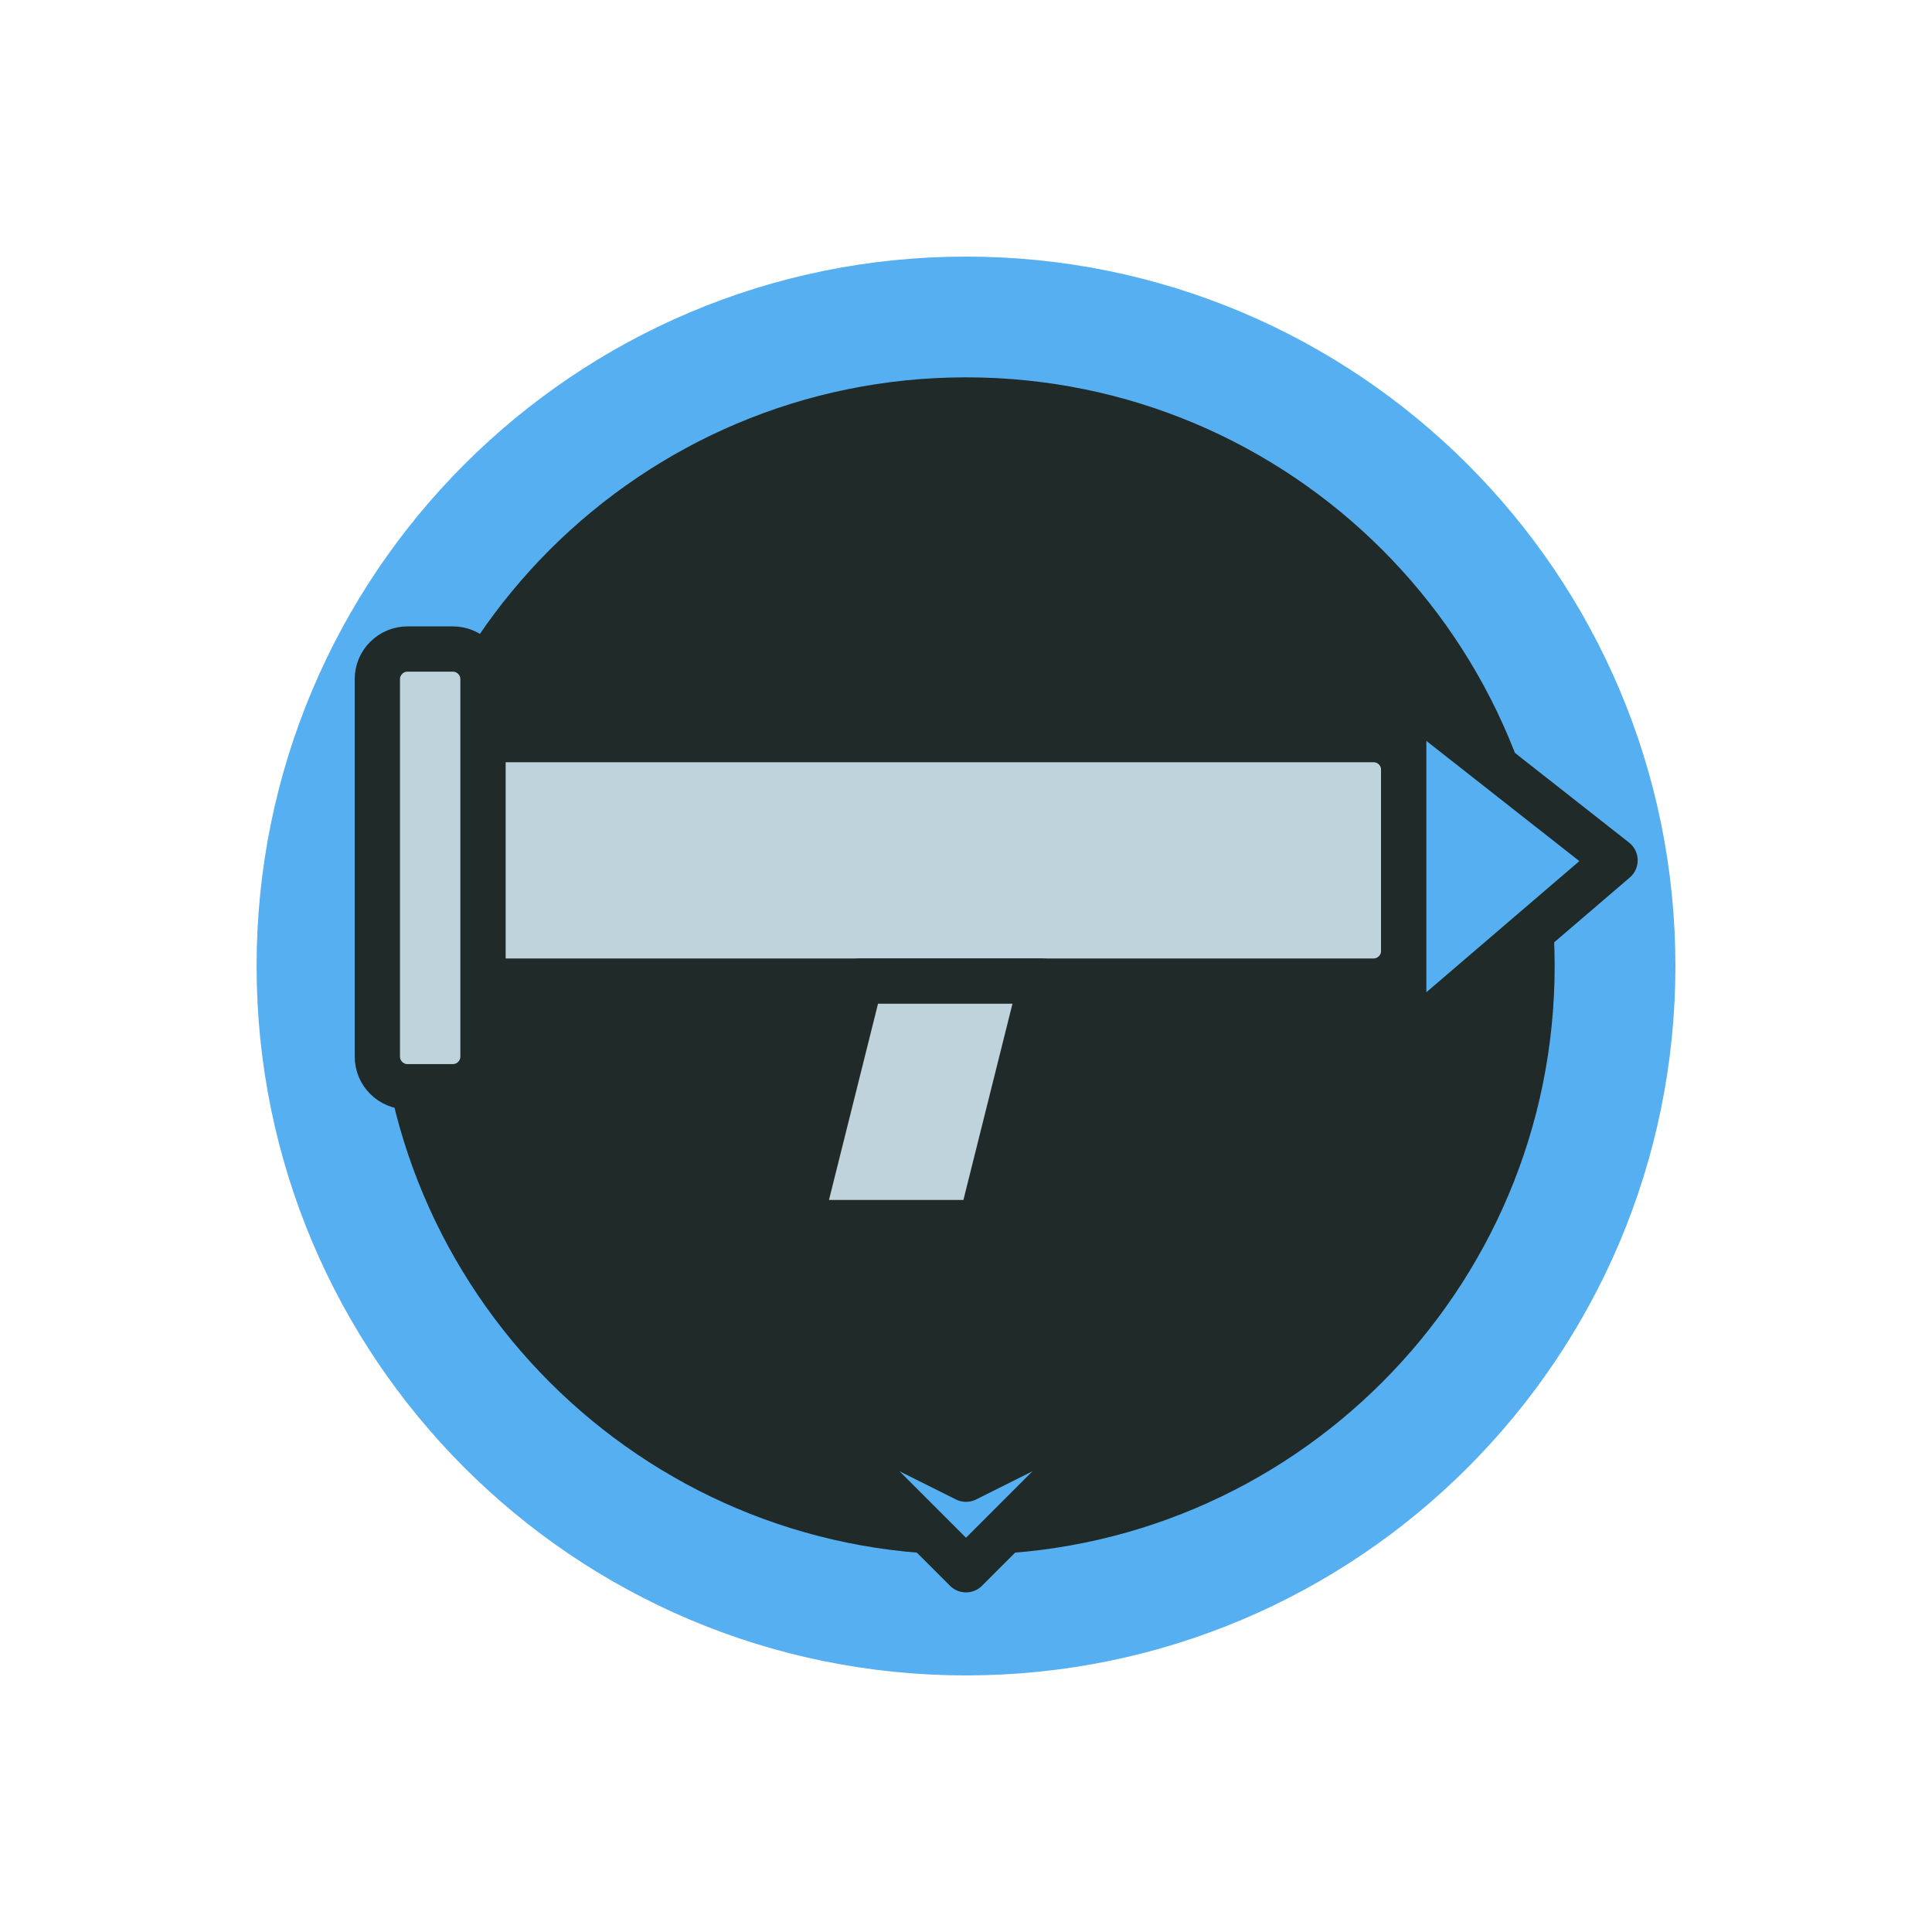
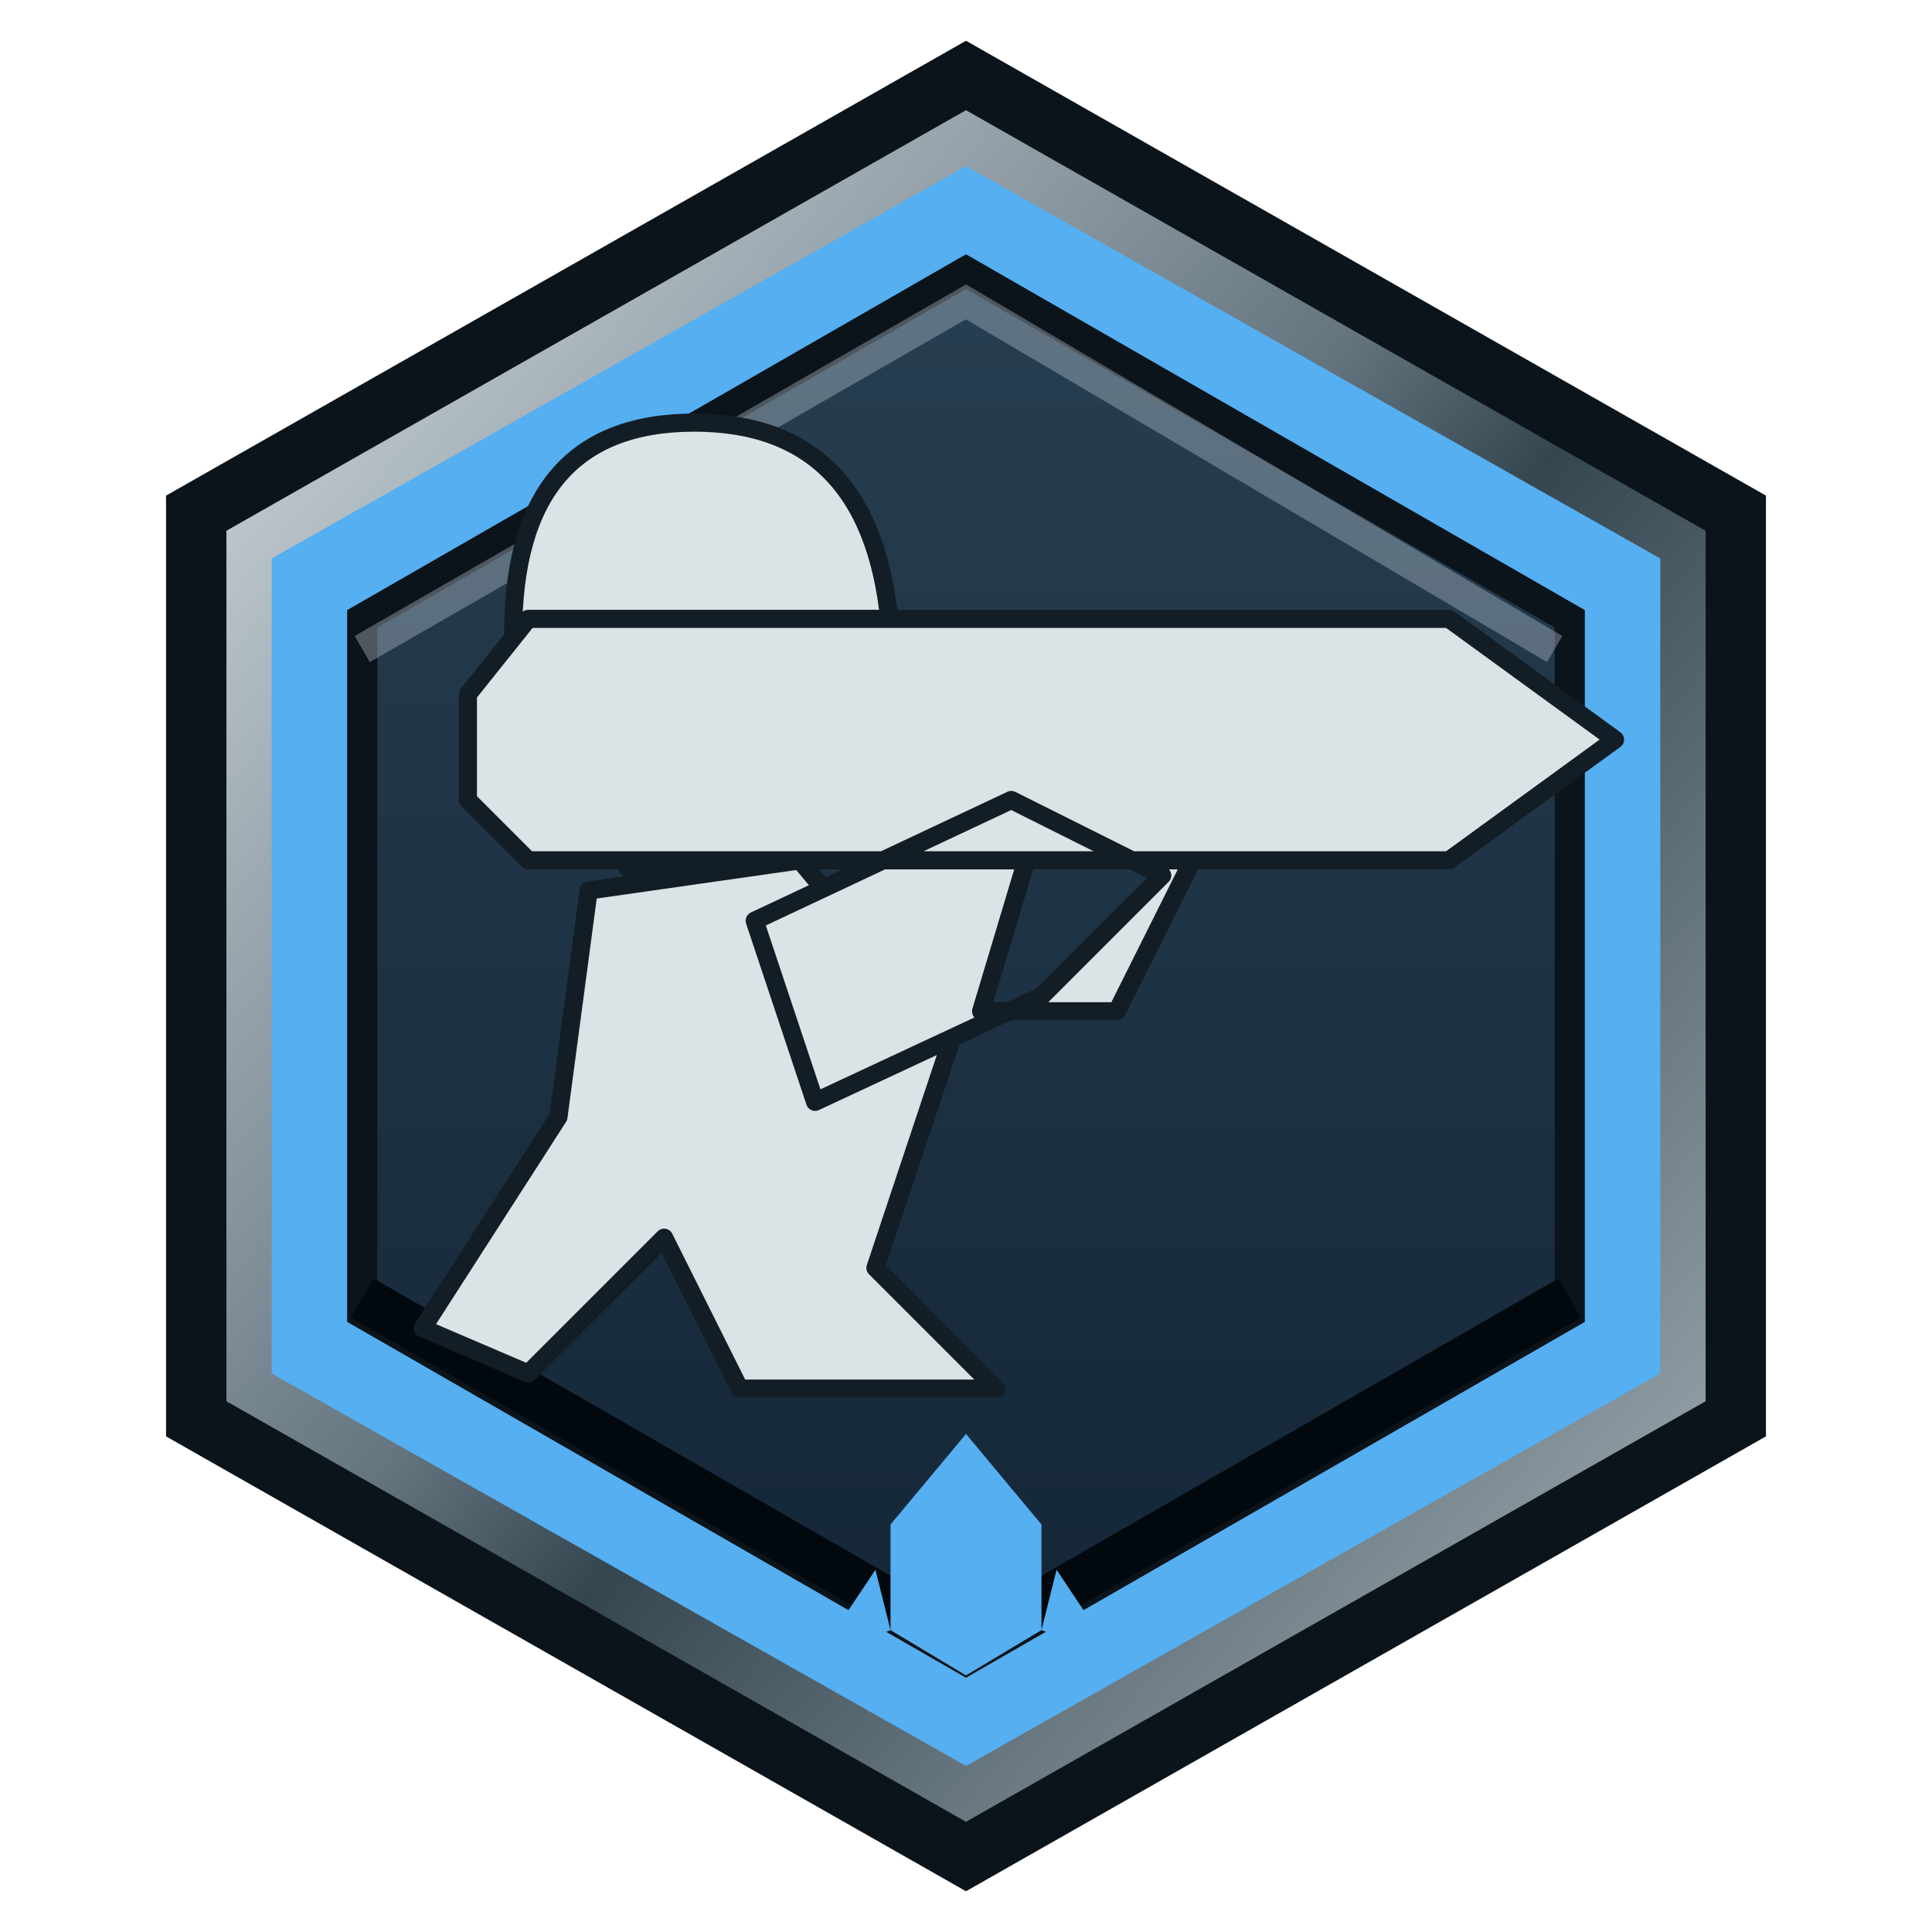
<svg xmlns="http://www.w3.org/2000/svg" width="128" height="128" viewBox="0 0 128 128">
-   <circle cx="64" cy="64" r="43" fill="#202a28" stroke="#55aff0" stroke-width="8" />
-   <rect x="30" y="49" width="63" height="16" rx="2" fill="#bed3dc" stroke="#202a28" stroke-width="3" />
-   <path d="M93 46 L107 57 L93 69 Z" fill="#55aff0" stroke="#202a28" stroke-width="3" stroke-linejoin="round" />
-   <rect x="25" y="43" width="7" height="29" rx="2" fill="#bed3dc" stroke="#202a28" stroke-width="3" />
-   <path d="M57 65 L53 81 L65 81 L69 65 Z" fill="#bed3dc" stroke="#202a28" stroke-width="3" stroke-linejoin="round" />
-   <path d="M52 92 L64 98 L76 92 L64 104 Z" fill="#55aff0" stroke="#202a28" stroke-width="3" stroke-linejoin="round" />
+   <defs>
+     <linearGradient id="metal" x1="0" y1="0" x2="1" y2="1">
+       <stop stop-color="#e2e8ec" />
+       <stop offset=".45" stop-color="#647580" />
+       <stop offset=".55" stop-color="#344650" />
+       <stop offset="1" stop-color="#b5c0c6" />
+     </linearGradient>
+     <linearGradient id="field" x1="0" y1="0" x2="0" y2="1">
+       <stop stop-color="#273f52" />
+       <stop offset="1" stop-color="#142637" />
+     </linearGradient>
+   </defs>
+   <polygon points="64,5 115,34 115,94 64,123 13,94 13,34" fill="url(#metal)" stroke="#0c141b" stroke-width="4" />
+   <polygon points="64,11 110,37 110,91 64,117 18,91 18,37" fill="#55aff0" />
+   <polygon points="64,18 104,41 104,87 64,110 24,87 24,41" fill="url(#field)" stroke="#0c141b" stroke-width="2" />
+   <path d="M24 43 L64 20 L103 43" fill="none" stroke="#c8d5dd" stroke-opacity=".35" stroke-width="2" />
+   <path d="M24 86 L64 109 L104 86" fill="none" stroke="#02090e" stroke-width="3" />
+   <g fill="#dbe3e6" stroke="#121d25" stroke-width="1.2" stroke-linejoin="round">
+     <path d="M34 42 Q34 28 46 28 Q58 28 59 42 L62 45 L35 45 Z M38 47 L55 47 L53 56 L42 58 L38 53 Z" />
+     <path d="M39 59 L53 57 L63 69 L58 84 L66 92 L49 92 L44 82 L35 91 L28 88 L37 74 Z" />
+     <path d="M50 61 L67 53 L77 58 L69 66 L54 73 Z M31 46 L35 41 L96 41 L107 49 L96 57 L35 57 L31 53 Z M68 57 L65 67 L74 67 L79 57 Z" />
+   </g>
+   <g fill="#55aff0" stroke="none">
+     <path d="M64 95 L69 101 L69 108 L64 111 L59 108 L59 101 Z M58 104 L54 110 L59 108 M70 104 L74 110 L69 108" />
+   </g>
</svg>
